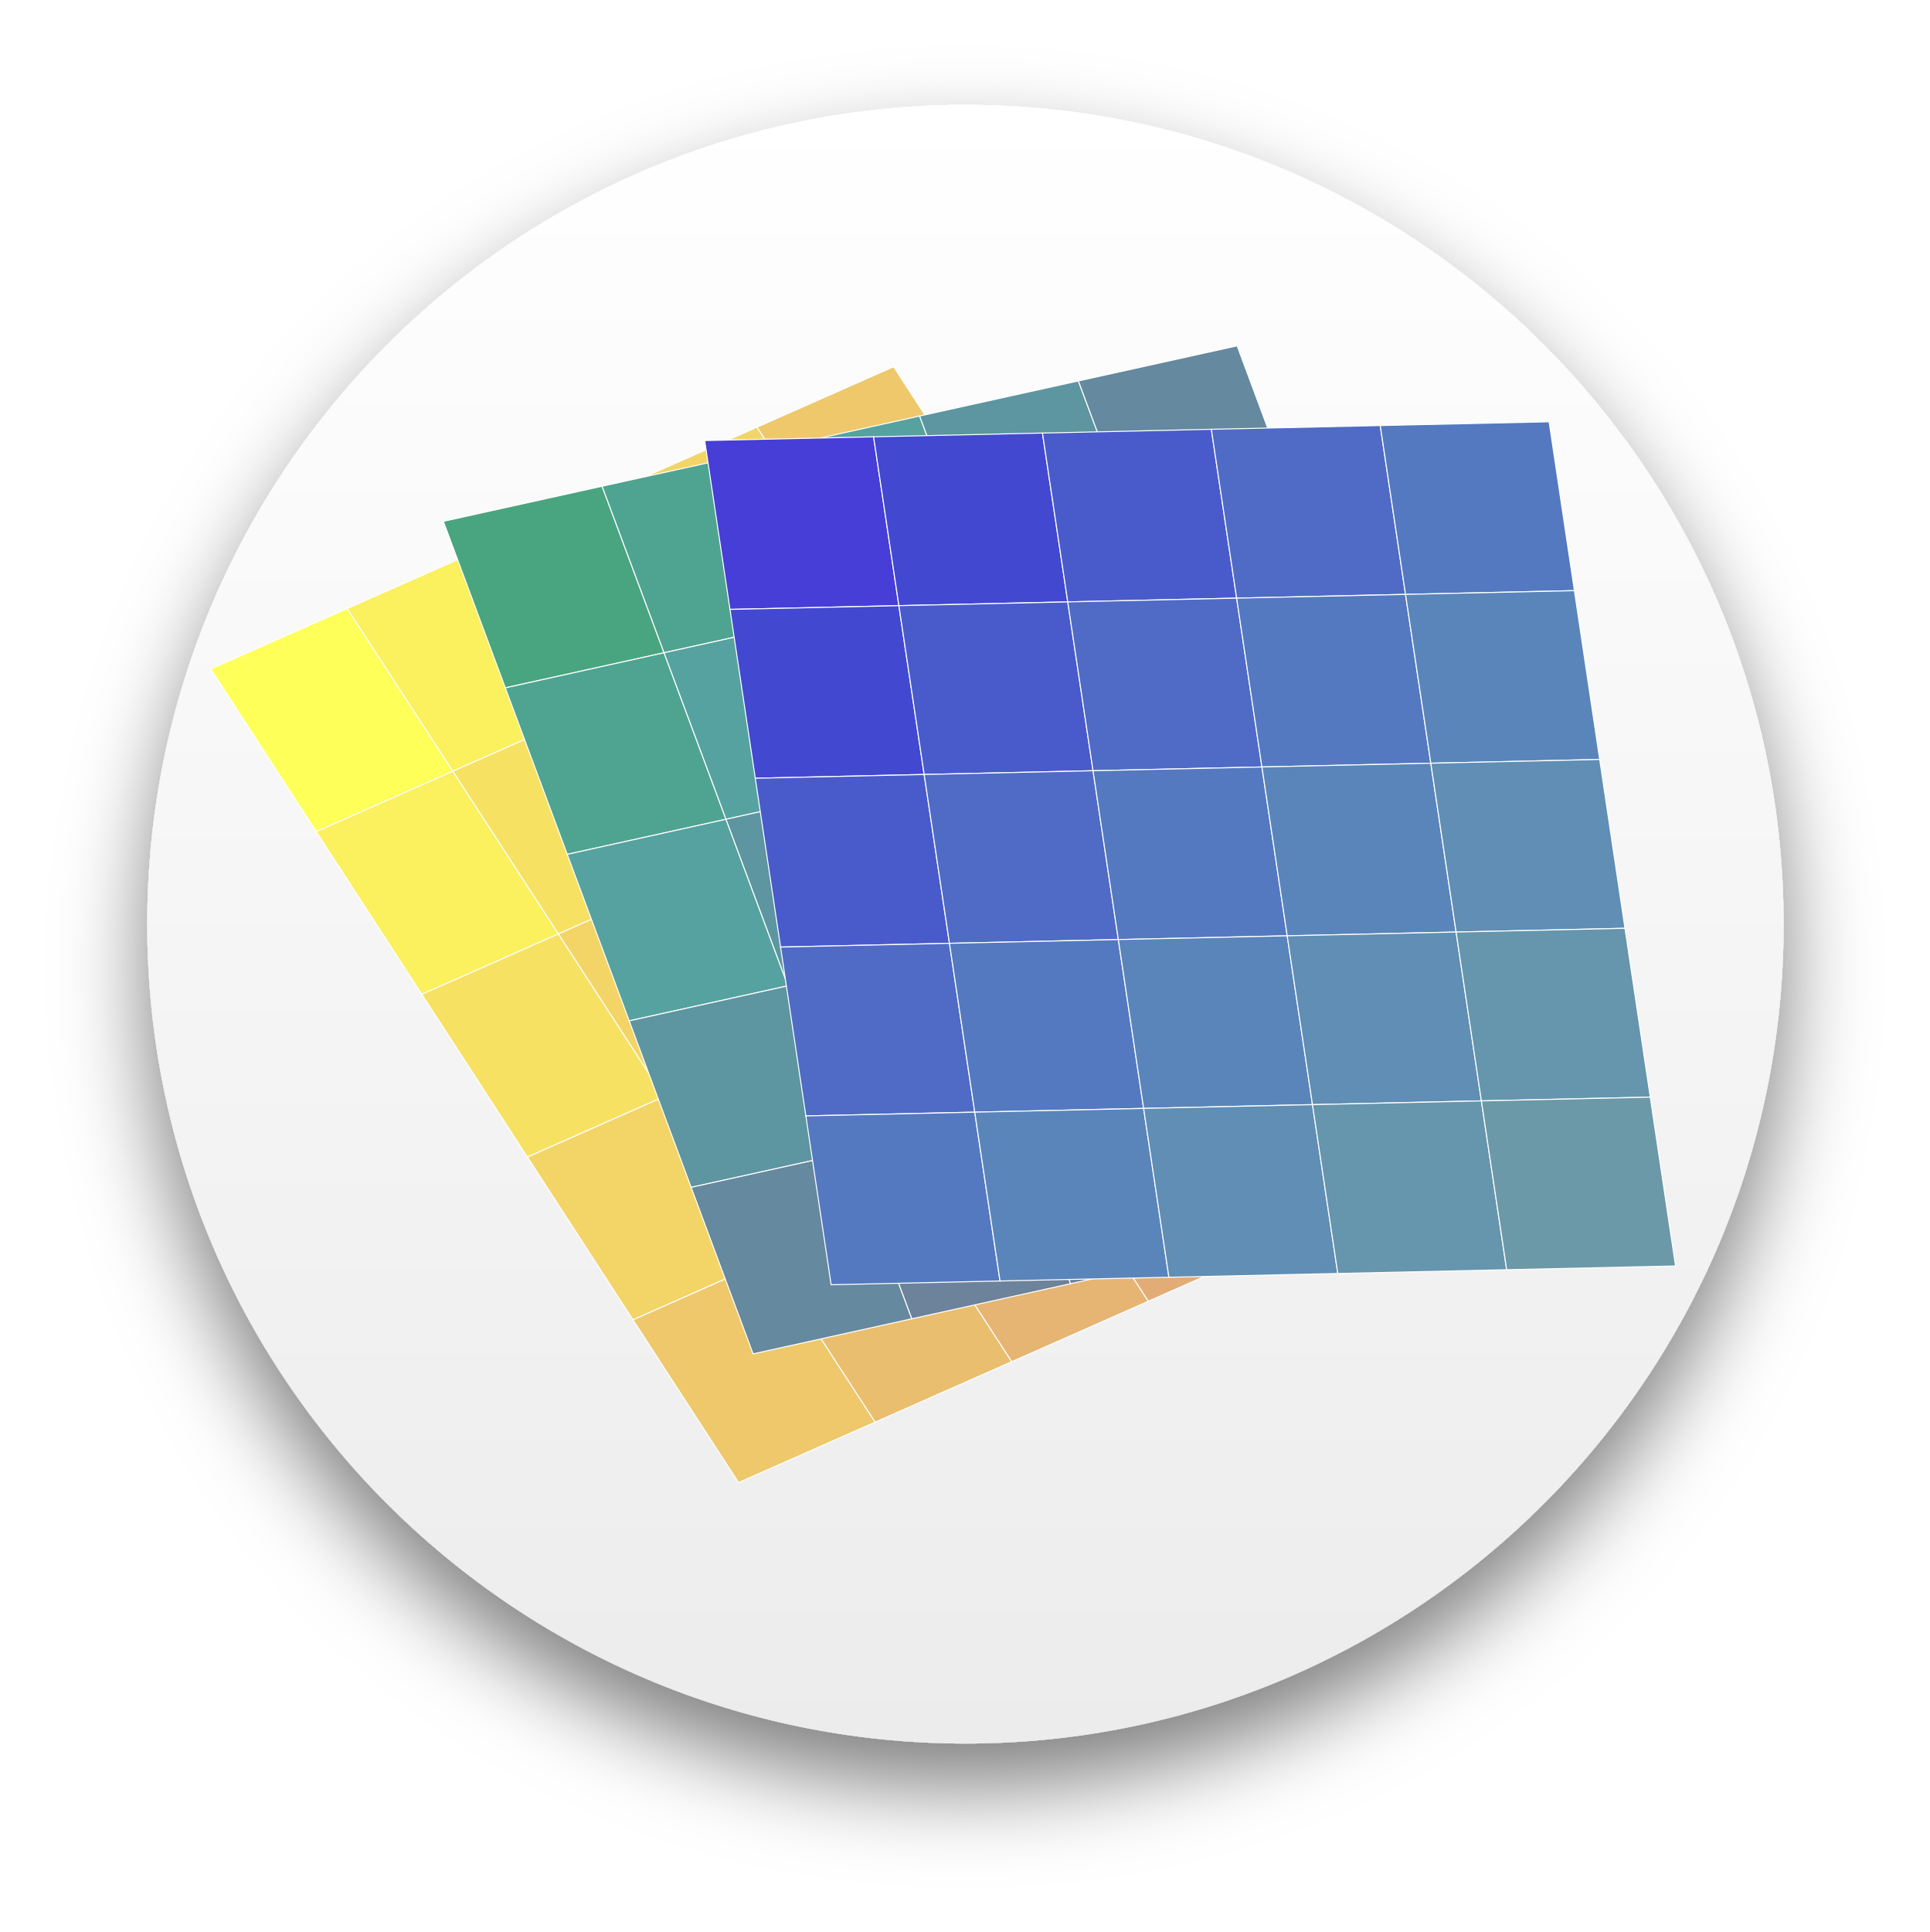
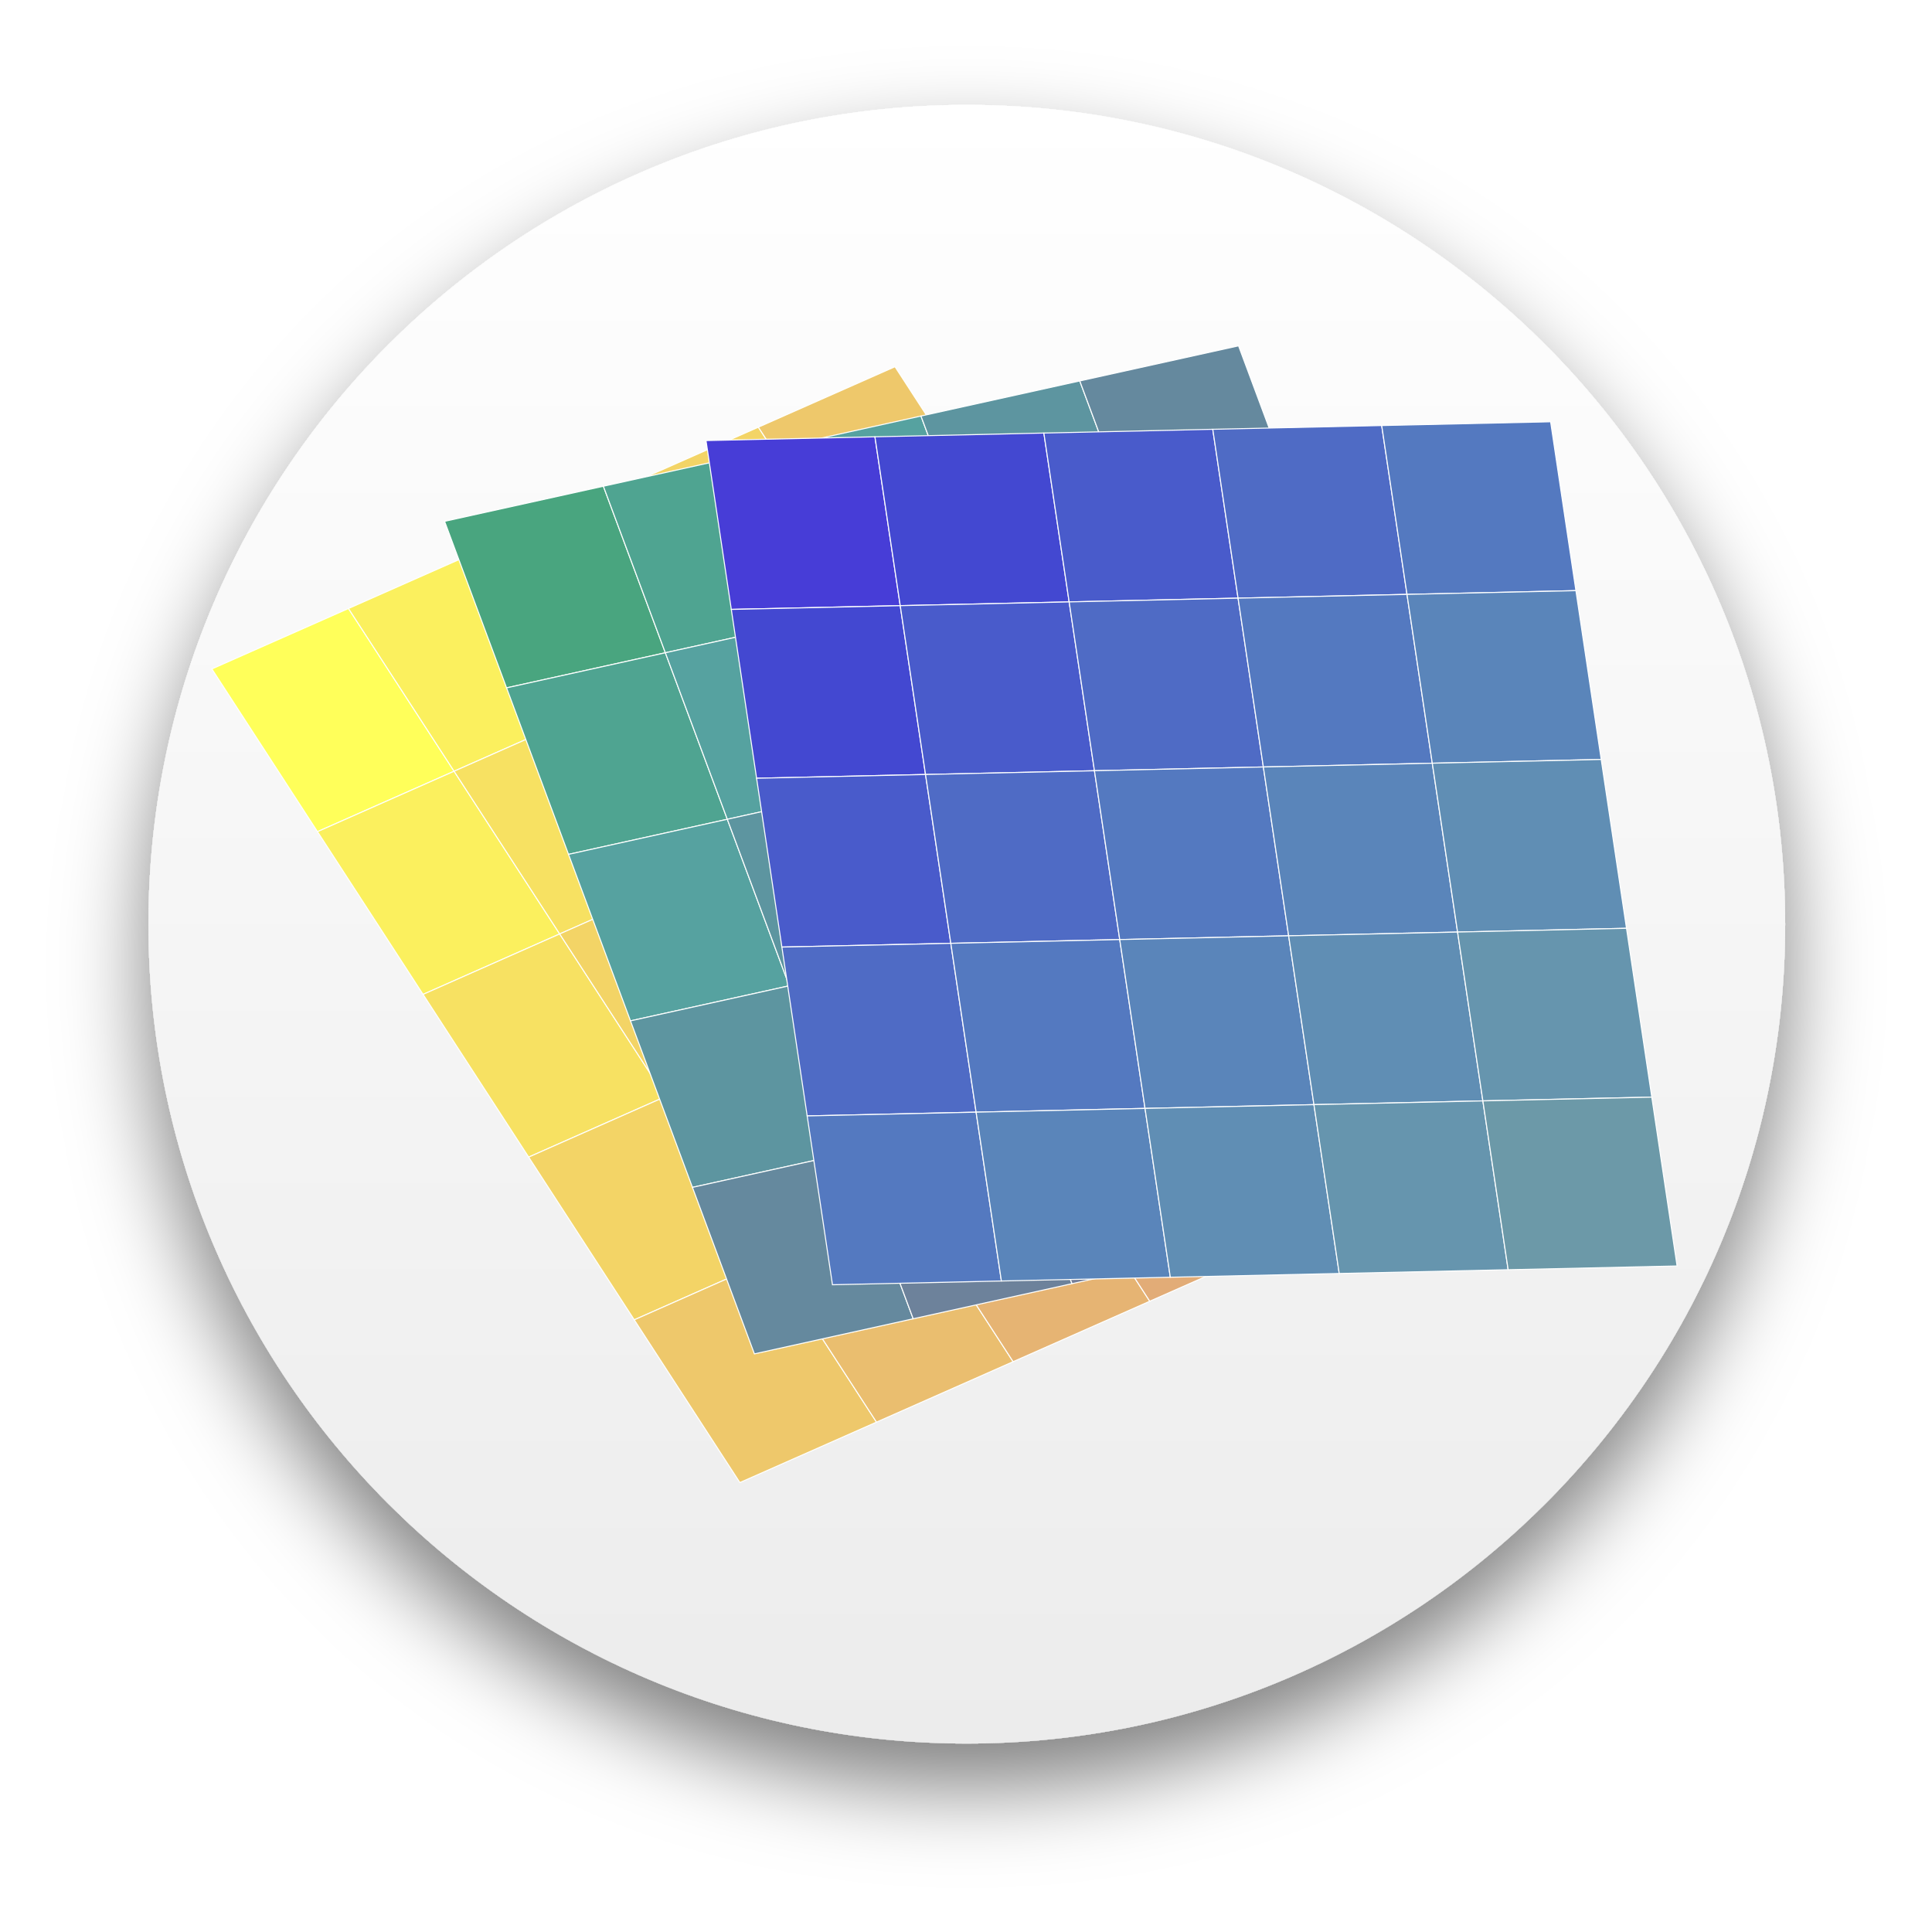
- <svg xmlns="http://www.w3.org/2000/svg" version="1.1" id="svg2" viewBox="0 0 90.115 90.222" height="25.463mm" width="25.433mm">
+ <svg xmlns="http://www.w3.org/2000/svg" version="1.1" id="svg2" viewBox="0 0 90.115 90.222" height="86px" width="86px">
  <defs id="defs4">
    <linearGradient gradientUnits="userSpaceOnUse" gradientTransform="matrix(0.9994099,0,0,1.00059,-173.1653,-2.837484)" x1="38.941" y1="0.7" x2="38.941" y2="77.179" id="linearGradient-2-3-2-0">
      <stop stop-color="#FFFFFF" offset="0%" id="stop3511-6-3-10" />
      <stop stop-color="#ECECEC" offset="100%" id="stop3513-7-7-1" />
    </linearGradient>
    <filter x="-0.09" y="-0.064" width="1.179" height="1.179" filterUnits="objectBoundingBox" id="filter-1-5-5-3">
      <feOffset dx="0" dy="2" in="SourceAlpha" result="shadowOffsetOuter1" id="feOffset3498-3-9-7" />
      <feGaussianBlur stdDeviation="2" in="shadowOffsetOuter1" result="shadowBlurOuter1" id="feGaussianBlur3500-5-2-7" />
      <feColorMatrix values="0 0 0 0 0   0 0 0 0 0   0 0 0 0 0  0 0 0 0.5 0" type="matrix" in="shadowBlurOuter1" result="shadowMatrixOuter1" id="feColorMatrix3502-6-2-2" />
      <feMerge id="feMerge3504-2-8-6">
        <feMergeNode in="shadowMatrixOuter1" id="feMergeNode3506-9-9-4" />
        <feMergeNode in="SourceGraphic" id="feMergeNode3508-1-7-5" />
      </feMerge>
    </filter>
  </defs>
  <g transform="translate(179.3433,7.034343)" id="layer1">
    <path id="Mask-2-3-2" d="m -134.248,74.387 c 21.107,0 38.217,-17.13 38.217,-38.262 0,-21.131 -17.11,-38.262 -38.217,-38.262 -21.107,0 -38.217,17.13 -38.217,38.262 0,21.131 17.11,38.262 38.217,38.262 z" style="fill:url(#linearGradient-2-3-2-0);fill-rule:nonzero;stroke:none;stroke-width:1;filter:url(#filter-1-5-5-3)" />
    <rect transform="matrix(0.9145064,-0.4045714,0.5443788,0.8388395,0,0)" style="display:inline;fill:#ffff5a;fill-opacity:1;stroke:#feffff;stroke-width:0.048;stroke-miterlimit:4;stroke-dasharray:none;stroke-opacity:1" id="use22354-6" width="6.977" height="9.059" x="-157.35" y="-47.035" />
    <rect transform="matrix(0.9145064,-0.4045714,0.5443788,0.8388395,0,0)" style="display:inline;fill:#fbf05e;fill-opacity:1;stroke:#feffff;stroke-width:0.048;stroke-miterlimit:4;stroke-dasharray:none;stroke-opacity:1" id="use22356-7" width="6.977" height="9.059" x="-157.35" y="-37.976" />
    <rect transform="matrix(0.9145064,-0.4045714,0.5443788,0.8388395,0,0)" style="display:inline;fill:#f7e162;fill-opacity:1;stroke:#feffff;stroke-width:0.048;stroke-miterlimit:4;stroke-dasharray:none;stroke-opacity:1" id="use22358-7" width="6.977" height="9.059" x="-157.35" y="-28.918" />
    <rect transform="matrix(0.9145064,-0.4045714,0.5443788,0.8388395,0,0)" style="display:inline;fill:#f3d466;fill-opacity:1;stroke:#feffff;stroke-width:0.048;stroke-miterlimit:4;stroke-dasharray:none;stroke-opacity:1" id="use22360-4" width="6.977" height="9.059" x="-157.35" y="-19.859" />
    <rect transform="matrix(0.9145064,-0.4045714,0.5443788,0.8388395,0,0)" style="display:inline;fill:#eec86b;fill-opacity:1;stroke:#feffff;stroke-width:0.048;stroke-miterlimit:4;stroke-dasharray:none;stroke-opacity:1" id="use22362-0" width="6.977" height="9.059" x="-157.35" y="-10.8" />
    <rect transform="matrix(0.9145064,-0.4045714,0.5443788,0.8388395,0,0)" style="display:inline;fill:#fbf05e;fill-opacity:1;stroke:#feffff;stroke-width:0.048;stroke-miterlimit:4;stroke-dasharray:none;stroke-opacity:1" id="use22364-6" width="6.977" height="9.059" x="-150.374" y="-47.035" />
    <rect transform="matrix(0.9145064,-0.4045714,0.5443788,0.8388395,0,0)" style="display:inline;fill:#f7e162;fill-opacity:1;stroke:#feffff;stroke-width:0.048;stroke-miterlimit:4;stroke-dasharray:none;stroke-opacity:1" id="use22366-4" width="6.977" height="9.059" x="-150.374" y="-37.976" />
    <rect transform="matrix(0.9145064,-0.4045714,0.5443788,0.8388395,0,0)" style="display:inline;fill:#f3d466;fill-opacity:1;stroke:#feffff;stroke-width:0.048;stroke-miterlimit:4;stroke-dasharray:none;stroke-opacity:1" id="use22368-7" width="6.977" height="9.059" x="-150.374" y="-28.918" />
    <rect transform="matrix(0.9145064,-0.4045714,0.5443788,0.8388395,0,0)" style="display:inline;fill:#eec86b;fill-opacity:1;stroke:#feffff;stroke-width:0.048;stroke-miterlimit:4;stroke-dasharray:none;stroke-opacity:1" id="use22370-4" width="6.977" height="9.059" x="-150.374" y="-19.859" />
    <rect transform="matrix(0.9145064,-0.4045714,0.5443788,0.8388395,0,0)" style="display:inline;fill:#eabe6f;fill-opacity:1;stroke:#feffff;stroke-width:0.048;stroke-miterlimit:4;stroke-dasharray:none;stroke-opacity:1" id="use22372-8" width="6.977" height="9.059" x="-150.374" y="-10.8" />
    <rect transform="matrix(0.9145064,-0.4045714,0.5443788,0.8388395,0,0)" style="display:inline;fill:#f7e162;fill-opacity:1;stroke:#feffff;stroke-width:0.048;stroke-miterlimit:4;stroke-dasharray:none;stroke-opacity:1" id="use22374-5" width="6.977" height="9.059" x="-143.397" y="-47.035" />
    <rect transform="matrix(0.9145064,-0.4045714,0.5443788,0.8388395,0,0)" style="display:inline;fill:#f3d466;fill-opacity:1;stroke:#feffff;stroke-width:0.048;stroke-miterlimit:4;stroke-dasharray:none;stroke-opacity:1" id="use22376-8" width="6.977" height="9.059" x="-143.397" y="-37.976" />
    <rect transform="matrix(0.9145064,-0.4045714,0.5443788,0.8388395,0,0)" style="display:inline;fill:#eec86b;fill-opacity:1;stroke:#feffff;stroke-width:0.048;stroke-miterlimit:4;stroke-dasharray:none;stroke-opacity:1" id="use22378-2" width="6.977" height="9.059" x="-143.397" y="-28.918" />
    <rect transform="matrix(0.9145064,-0.4045714,0.5443788,0.8388395,0,0)" style="display:inline;fill:#eabe6f;fill-opacity:1;stroke:#feffff;stroke-width:0.048;stroke-miterlimit:4;stroke-dasharray:none;stroke-opacity:1" id="use22380-6" width="6.977" height="9.059" x="-143.397" y="-19.859" />
    <rect transform="matrix(0.9145064,-0.4045714,0.5443788,0.8388395,0,0)" style="display:inline;fill:#e6b473;fill-opacity:1;stroke:#feffff;stroke-width:0.048;stroke-miterlimit:4;stroke-dasharray:none;stroke-opacity:1" id="use22382-0" width="6.977" height="9.059" x="-143.397" y="-10.8" />
    <rect transform="matrix(0.9145064,-0.4045714,0.5443788,0.8388395,0,0)" style="display:inline;fill:#f3d466;fill-opacity:1;stroke:#feffff;stroke-width:0.048;stroke-miterlimit:4;stroke-dasharray:none;stroke-opacity:1" id="use22384-6" width="6.977" height="9.059" x="-136.42" y="-47.035" />
    <rect transform="matrix(0.9145064,-0.4045714,0.5443788,0.8388395,0,0)" style="display:inline;fill:#eec86b;fill-opacity:1;stroke:#feffff;stroke-width:0.048;stroke-miterlimit:4;stroke-dasharray:none;stroke-opacity:1" id="use22386-6" width="6.977" height="9.059" x="-136.42" y="-37.976" />
    <rect transform="matrix(0.9145064,-0.4045714,0.5443788,0.8388395,0,0)" style="display:inline;fill:#eabe6f;fill-opacity:1;stroke:#feffff;stroke-width:0.048;stroke-miterlimit:4;stroke-dasharray:none;stroke-opacity:1" id="use22388-4" width="6.977" height="9.059" x="-136.42" y="-28.918" />
    <rect transform="matrix(0.9145064,-0.4045714,0.5443788,0.8388395,0,0)" style="display:inline;fill:#e6b473;fill-opacity:1;stroke:#feffff;stroke-width:0.048;stroke-miterlimit:4;stroke-dasharray:none;stroke-opacity:1" id="use22390-6" width="6.977" height="9.059" x="-136.42" y="-19.859" />
    <rect transform="matrix(0.9145064,-0.4045714,0.5443788,0.8388395,0,0)" style="display:inline;fill:#e2ac77;fill-opacity:1;stroke:#feffff;stroke-width:0.048;stroke-miterlimit:4;stroke-dasharray:none;stroke-opacity:1" id="use22392-2" width="6.977" height="9.059" x="-136.42" y="-10.8" />
    <rect transform="matrix(0.9145064,-0.4045714,0.5443788,0.8388395,0,0)" style="display:inline;fill:#eec86b;fill-opacity:1;stroke:#feffff;stroke-width:0.048;stroke-miterlimit:4;stroke-dasharray:none;stroke-opacity:1" id="use22394-8" width="6.977" height="9.059" x="-129.444" y="-47.035" />
    <rect transform="matrix(0.9145064,-0.4045714,0.5443788,0.8388395,0,0)" style="display:inline;fill:#eabe6f;fill-opacity:1;stroke:#feffff;stroke-width:0.048;stroke-miterlimit:4;stroke-dasharray:none;stroke-opacity:1" id="use22396-9" width="6.977" height="9.059" x="-129.444" y="-37.976" />
    <rect transform="matrix(0.9145064,-0.4045714,0.5443788,0.8388395,0,0)" style="display:inline;fill:#e6b473;fill-opacity:1;stroke:#feffff;stroke-width:0.048;stroke-miterlimit:4;stroke-dasharray:none;stroke-opacity:1" id="use22398-6" width="6.977" height="9.059" x="-129.444" y="-28.918" />
    <rect transform="matrix(0.9145064,-0.4045714,0.5443788,0.8388395,0,0)" style="display:inline;fill:#e2ac77;fill-opacity:1;stroke:#feffff;stroke-width:0.048;stroke-miterlimit:4;stroke-dasharray:none;stroke-opacity:1" id="use22400-0" width="6.977" height="9.059" x="-129.444" y="-19.859" />
    <rect transform="matrix(0.9145064,-0.4045714,0.5443788,0.8388395,0,0)" style="display:inline;fill:#dea57b;fill-opacity:1;stroke:#feffff;stroke-width:0.048;stroke-miterlimit:4;stroke-dasharray:none;stroke-opacity:1" id="use22402-7" width="6.977" height="9.059" x="-129.444" y="-10.8" />
    <rect transform="matrix(0.9764304,-0.2158323,0.3487707,0.9372081,0,0)" style="display:inline;fill:#49a57f;fill-opacity:1;stroke:#feffff;stroke-width:0.048;stroke-miterlimit:4;stroke-dasharray:none;stroke-opacity:1" id="use22619-9" width="7.594" height="8.297" x="-156.212" y="-17.503" />
    <rect transform="matrix(0.9764304,-0.2158323,0.3487707,0.9372081,0,0)" style="display:inline;fill:#4fa491;fill-opacity:1;stroke:#feffff;stroke-width:0.048;stroke-miterlimit:4;stroke-dasharray:none;stroke-opacity:1" id="use22621-9" width="7.594" height="8.297" x="-156.212" y="-9.206" />
    <rect transform="matrix(0.9764304,-0.2158323,0.3487707,0.9372081,0,0)" style="display:inline;fill:#56a2a0;fill-opacity:1;stroke:#feffff;stroke-width:0.048;stroke-miterlimit:4;stroke-dasharray:none;stroke-opacity:1" id="use22623-7" width="7.594" height="8.297" x="-156.212" y="-0.91" />
    <rect transform="matrix(0.9764304,-0.2158323,0.3487707,0.9372081,0,0)" style="display:inline;fill:#5d95a0;fill-opacity:1;stroke:#feffff;stroke-width:0.048;stroke-miterlimit:4;stroke-dasharray:none;stroke-opacity:1" id="use22625-8" width="7.594" height="8.297" x="-156.212" y="7.387" />
    <rect transform="matrix(0.9764304,-0.2158323,0.3487707,0.9372081,0,0)" style="display:inline;fill:#65899e;fill-opacity:1;stroke:#feffff;stroke-width:0.048;stroke-miterlimit:4;stroke-dasharray:none;stroke-opacity:1" id="use22627-2" width="7.594" height="8.297" x="-156.212" y="15.683" />
    <rect transform="matrix(0.9764304,-0.2158323,0.3487707,0.9372081,0,0)" style="display:inline;fill:#4fa491;fill-opacity:1;stroke:#feffff;stroke-width:0.048;stroke-miterlimit:4;stroke-dasharray:none;stroke-opacity:1" id="use22629-5" width="7.594" height="8.297" x="-148.618" y="-17.503" />
    <rect transform="matrix(0.9764304,-0.2158323,0.3487707,0.9372081,0,0)" style="display:inline;fill:#56a2a0;fill-opacity:1;stroke:#feffff;stroke-width:0.048;stroke-miterlimit:4;stroke-dasharray:none;stroke-opacity:1" id="use22631-3" width="7.594" height="8.297" x="-148.618" y="-9.206" />
    <rect transform="matrix(0.9764304,-0.2158323,0.3487707,0.9372081,0,0)" style="display:inline;fill:#5d95a0;fill-opacity:1;stroke:#feffff;stroke-width:0.048;stroke-miterlimit:4;stroke-dasharray:none;stroke-opacity:1" id="use22633-4" width="7.594" height="8.297" x="-148.618" y="-0.91" />
    <rect transform="matrix(0.9764304,-0.2158323,0.3487707,0.9372081,0,0)" style="display:inline;fill:#65899e;fill-opacity:1;stroke:#feffff;stroke-width:0.048;stroke-miterlimit:4;stroke-dasharray:none;stroke-opacity:1" id="use22635-9" width="7.594" height="8.297" x="-148.618" y="7.387" />
    <rect transform="matrix(0.9764304,-0.2158323,0.3487707,0.9372081,0,0)" style="display:inline;fill:#6d829b;fill-opacity:1;stroke:#feffff;stroke-width:0.048;stroke-miterlimit:4;stroke-dasharray:none;stroke-opacity:1" id="use22637-0" width="7.594" height="8.297" x="-148.618" y="15.683" />
    <rect transform="matrix(0.9764304,-0.2158323,0.3487707,0.9372081,0,0)" style="display:inline;fill:#56a2a0;fill-opacity:1;stroke:#feffff;stroke-width:0.048;stroke-miterlimit:4;stroke-dasharray:none;stroke-opacity:1" id="use22639-2" width="7.594" height="8.297" x="-141.023" y="-17.503" />
    <rect transform="matrix(0.9764304,-0.2158323,0.3487707,0.9372081,0,0)" style="display:inline;fill:#5d95a0;fill-opacity:1;stroke:#feffff;stroke-width:0.048;stroke-miterlimit:4;stroke-dasharray:none;stroke-opacity:1" id="use22641-0" width="7.594" height="8.297" x="-141.023" y="-9.206" />
    <rect transform="matrix(0.9764304,-0.2158323,0.3487707,0.9372081,0,0)" style="display:inline;fill:#65899e;fill-opacity:1;stroke:#feffff;stroke-width:0.048;stroke-miterlimit:4;stroke-dasharray:none;stroke-opacity:1" id="use22643-1" width="7.594" height="8.297" x="-141.023" y="-0.91" />
    <rect transform="matrix(0.9764304,-0.2158323,0.3487707,0.9372081,0,0)" style="display:inline;fill:#6d829b;fill-opacity:1;stroke:#feffff;stroke-width:0.048;stroke-miterlimit:4;stroke-dasharray:none;stroke-opacity:1" id="use22645-9" width="7.594" height="8.297" x="-141.023" y="7.387" />
    <rect transform="matrix(0.9764304,-0.2158323,0.3487707,0.9372081,0,0)" style="display:inline;fill:#757e98;fill-opacity:1;stroke:#feffff;stroke-width:0.048;stroke-miterlimit:4;stroke-dasharray:none;stroke-opacity:1" id="use22647-6" width="7.594" height="8.297" x="-141.023" y="15.683" />
    <rect transform="matrix(0.9764304,-0.2158323,0.3487707,0.9372081,0,0)" style="display:inline;fill:#5d95a0;fill-opacity:1;stroke:#feffff;stroke-width:0.048;stroke-miterlimit:4;stroke-dasharray:none;stroke-opacity:1" id="use22649-2" width="7.594" height="8.297" x="-133.429" y="-17.503" />
    <rect transform="matrix(0.9764304,-0.2158323,0.3487707,0.9372081,0,0)" style="display:inline;fill:#65899e;fill-opacity:1;stroke:#feffff;stroke-width:0.048;stroke-miterlimit:4;stroke-dasharray:none;stroke-opacity:1" id="use22651-1" width="7.594" height="8.297" x="-133.429" y="-9.206" />
    <rect transform="matrix(0.9764304,-0.2158323,0.3487707,0.9372081,0,0)" style="display:inline;fill:#6d829b;fill-opacity:1;stroke:#feffff;stroke-width:0.048;stroke-miterlimit:4;stroke-dasharray:none;stroke-opacity:1" id="use22653-2" width="7.594" height="8.297" x="-133.429" y="-0.91" />
    <rect transform="matrix(0.9764304,-0.2158323,0.3487707,0.9372081,0,0)" style="display:inline;fill:#757e98;fill-opacity:1;stroke:#feffff;stroke-width:0.048;stroke-miterlimit:4;stroke-dasharray:none;stroke-opacity:1" id="use22655-0" width="7.594" height="8.297" x="-133.429" y="7.387" />
    <rect transform="matrix(0.9764304,-0.2158323,0.3487707,0.9372081,0,0)" style="display:inline;fill:#7c7e95;fill-opacity:1;stroke:#feffff;stroke-width:0.048;stroke-miterlimit:4;stroke-dasharray:none;stroke-opacity:1" id="use22657-7" width="7.594" height="8.297" x="-133.429" y="15.683" />
    <rect transform="matrix(0.9764304,-0.2158323,0.3487707,0.9372081,0,0)" style="display:inline;fill:#65899e;fill-opacity:1;stroke:#feffff;stroke-width:0.048;stroke-miterlimit:4;stroke-dasharray:none;stroke-opacity:1" id="use22659-3" width="7.594" height="8.297" x="-125.834" y="-17.503" />
    <rect transform="matrix(0.9764304,-0.2158323,0.3487707,0.9372081,0,0)" style="display:inline;fill:#6d829b;fill-opacity:1;stroke:#feffff;stroke-width:0.048;stroke-miterlimit:4;stroke-dasharray:none;stroke-opacity:1" id="use22661-1" width="7.594" height="8.297" x="-125.834" y="-9.206" />
    <rect transform="matrix(0.9764304,-0.2158323,0.3487707,0.9372081,0,0)" style="display:inline;fill:#757e98;fill-opacity:1;stroke:#feffff;stroke-width:0.048;stroke-miterlimit:4;stroke-dasharray:none;stroke-opacity:1" id="use22663-1" width="7.594" height="8.297" x="-125.834" y="-0.91" />
    <rect transform="matrix(0.9764304,-0.2158323,0.3487707,0.9372081,0,0)" style="display:inline;fill:#7c7e95;fill-opacity:1;stroke:#feffff;stroke-width:0.048;stroke-miterlimit:4;stroke-dasharray:none;stroke-opacity:1" id="use22665-9" width="7.594" height="8.297" x="-125.834" y="7.387" />
    <rect transform="matrix(0.9764304,-0.2158323,0.3487707,0.9372081,0,0)" style="display:inline;fill:#868493;fill-opacity:1;stroke:#feffff;stroke-width:0.048;stroke-miterlimit:4;stroke-dasharray:none;stroke-opacity:1" id="use22667-0" width="7.594" height="8.297" x="-125.834" y="15.683" />
    <rect transform="matrix(0.9997529,-0.02223008,0.148147,0.9889653,0,0)" style="display:inline;fill:#473dd7;fill-opacity:1;stroke:#feffff;stroke-width:0.048;stroke-miterlimit:4;stroke-dasharray:none;stroke-opacity:1" id="use22130-8" width="7.89" height="7.972" x="-147.999" y="10.364" />
    <rect transform="matrix(0.9997529,-0.02223008,0.148147,0.9889653,0,0)" style="display:inline;fill:#4348d1;fill-opacity:1;stroke:#feffff;stroke-width:0.048;stroke-miterlimit:4;stroke-dasharray:none;stroke-opacity:1" id="use22132-3" width="7.89" height="7.972" x="-147.999" y="18.337" />
    <rect transform="matrix(0.9997529,-0.02223008,0.148147,0.9889653,0,0)" style="display:inline;fill:#495bcb;fill-opacity:1;stroke:#feffff;stroke-width:0.048;stroke-miterlimit:4;stroke-dasharray:none;stroke-opacity:1" id="use22134-0" width="7.89" height="7.972" x="-147.999" y="26.309" />
    <rect transform="matrix(0.9997529,-0.02223008,0.148147,0.9889653,0,0)" style="display:inline;fill:#4f6bc5;fill-opacity:1;stroke:#feffff;stroke-width:0.048;stroke-miterlimit:4;stroke-dasharray:none;stroke-opacity:1" id="use22136-1" width="7.89" height="7.972" x="-147.999" y="34.281" />
    <rect transform="matrix(0.9997529,-0.02223008,0.148147,0.9889653,0,0)" style="display:inline;fill:#5479c0;fill-opacity:1;stroke:#feffff;stroke-width:0.048;stroke-miterlimit:4;stroke-dasharray:none;stroke-opacity:1" id="use22138-7" width="7.89" height="7.972" x="-147.999" y="42.254" />
    <rect transform="matrix(0.9997529,-0.02223008,0.148147,0.9889653,0,0)" style="display:inline;fill:#4348d1;fill-opacity:1;stroke:#feffff;stroke-width:0.048;stroke-miterlimit:4;stroke-dasharray:none;stroke-opacity:1" id="use22140-8" width="7.89" height="7.972" x="-140.108" y="10.364" />
    <rect transform="matrix(0.9997529,-0.02223008,0.148147,0.9889653,0,0)" style="display:inline;fill:#495bcb;fill-opacity:1;stroke:#feffff;stroke-width:0.048;stroke-miterlimit:4;stroke-dasharray:none;stroke-opacity:1" id="use22142-9" width="7.89" height="7.972" x="-140.108" y="18.337" />
    <rect transform="matrix(0.9997529,-0.02223008,0.148147,0.9889653,0,0)" style="display:inline;fill:#4f6bc5;fill-opacity:1;stroke:#feffff;stroke-width:0.048;stroke-miterlimit:4;stroke-dasharray:none;stroke-opacity:1" id="use22144-1" width="7.89" height="7.972" x="-140.108" y="26.309" />
    <rect transform="matrix(0.9997529,-0.02223008,0.148147,0.9889653,0,0)" style="display:inline;fill:#5479c0;fill-opacity:1;stroke:#feffff;stroke-width:0.048;stroke-miterlimit:4;stroke-dasharray:none;stroke-opacity:1" id="use22146-5" width="7.89" height="7.972" x="-140.108" y="34.281" />
    <rect transform="matrix(0.9997529,-0.02223008,0.148147,0.9889653,0,0)" style="display:inline;fill:#5a85ba;fill-opacity:1;stroke:#feffff;stroke-width:0.048;stroke-miterlimit:4;stroke-dasharray:none;stroke-opacity:1" id="use22148-4" width="7.89" height="7.972" x="-140.108" y="42.254" />
    <rect transform="matrix(0.9997529,-0.02223008,0.148147,0.9889653,0,0)" style="display:inline;fill:#495bcb;fill-opacity:1;stroke:#feffff;stroke-width:0.048;stroke-miterlimit:4;stroke-dasharray:none;stroke-opacity:1" id="use22150-9" width="7.89" height="7.972" x="-132.218" y="10.364" />
    <rect transform="matrix(0.9997529,-0.02223008,0.148147,0.9889653,0,0)" style="display:inline;fill:#4f6bc5;fill-opacity:1;stroke:#feffff;stroke-width:0.048;stroke-miterlimit:4;stroke-dasharray:none;stroke-opacity:1" id="use22152-2" width="7.89" height="7.972" x="-132.218" y="18.337" />
    <rect transform="matrix(0.9997529,-0.02223008,0.148147,0.9889653,0,0)" style="display:inline;fill:#5479c0;fill-opacity:1;stroke:#feffff;stroke-width:0.048;stroke-miterlimit:4;stroke-dasharray:none;stroke-opacity:1" id="use22154-5" width="7.89" height="7.972" x="-132.218" y="26.309" />
    <rect transform="matrix(0.9997529,-0.02223008,0.148147,0.9889653,0,0)" style="display:inline;fill:#5a85ba;fill-opacity:1;stroke:#feffff;stroke-width:0.048;stroke-miterlimit:4;stroke-dasharray:none;stroke-opacity:1" id="use22156-7" width="7.89" height="7.972" x="-132.218" y="34.281" />
    <rect transform="matrix(0.9997529,-0.02223008,0.148147,0.9889653,0,0)" style="display:inline;fill:#608eb4;fill-opacity:1;stroke:#feffff;stroke-width:0.048;stroke-miterlimit:4;stroke-dasharray:none;stroke-opacity:1" id="use22158-4" width="7.89" height="7.972" x="-132.218" y="42.254" />
    <rect transform="matrix(0.9997529,-0.02223008,0.148147,0.9889653,0,0)" style="display:inline;fill:#4f6bc5;fill-opacity:1;stroke:#feffff;stroke-width:0.048;stroke-miterlimit:4;stroke-dasharray:none;stroke-opacity:1" id="use22160-9" width="7.89" height="7.972" x="-124.328" y="10.364" />
    <rect transform="matrix(0.9997529,-0.02223008,0.148147,0.9889653,0,0)" style="display:inline;fill:#5479c0;fill-opacity:1;stroke:#feffff;stroke-width:0.048;stroke-miterlimit:4;stroke-dasharray:none;stroke-opacity:1" id="use22162-9" width="7.89" height="7.972" x="-124.328" y="18.337" />
    <rect transform="matrix(0.9997529,-0.02223008,0.148147,0.9889653,0,0)" style="display:inline;fill:#5a85ba;fill-opacity:1;stroke:#feffff;stroke-width:0.048;stroke-miterlimit:4;stroke-dasharray:none;stroke-opacity:1" id="use22164-4" width="7.89" height="7.972" x="-124.328" y="26.309" />
    <rect transform="matrix(0.9997529,-0.02223008,0.148147,0.9889653,0,0)" style="display:inline;fill:#608eb4;fill-opacity:1;stroke:#feffff;stroke-width:0.048;stroke-miterlimit:4;stroke-dasharray:none;stroke-opacity:1" id="use22166-5" width="7.89" height="7.972" x="-124.328" y="34.281" />
    <rect transform="matrix(0.9997529,-0.02223008,0.148147,0.9889653,0,0)" style="display:inline;fill:#6695ae;fill-opacity:1;stroke:#feffff;stroke-width:0.048;stroke-miterlimit:4;stroke-dasharray:none;stroke-opacity:1" id="use22168-9" width="7.89" height="7.972" x="-124.328" y="42.254" />
    <rect transform="matrix(0.9997529,-0.02223008,0.148147,0.9889653,0,0)" style="display:inline;fill:#5479c0;fill-opacity:1;stroke:#feffff;stroke-width:0.048;stroke-miterlimit:4;stroke-dasharray:none;stroke-opacity:1" id="use22170-3" width="7.89" height="7.972" x="-116.437" y="10.364" />
    <rect transform="matrix(0.9997529,-0.02223008,0.148147,0.9889653,0,0)" style="display:inline;fill:#5a85ba;fill-opacity:1;stroke:#feffff;stroke-width:0.048;stroke-miterlimit:4;stroke-dasharray:none;stroke-opacity:1" id="use22172-5" width="7.89" height="7.972" x="-116.437" y="18.337" />
    <rect transform="matrix(0.9997529,-0.02223008,0.148147,0.9889653,0,0)" style="display:inline;fill:#608eb4;fill-opacity:1;stroke:#feffff;stroke-width:0.048;stroke-miterlimit:4;stroke-dasharray:none;stroke-opacity:1" id="use22174-7" width="7.89" height="7.972" x="-116.437" y="26.309" />
    <rect transform="matrix(0.9997529,-0.02223008,0.148147,0.9889653,0,0)" style="display:inline;fill:#6695ae;fill-opacity:1;stroke:#feffff;stroke-width:0.048;stroke-miterlimit:4;stroke-dasharray:none;stroke-opacity:1" id="use22176-0" width="7.89" height="7.972" x="-116.437" y="34.281" />
    <rect transform="matrix(0.9997529,-0.02223008,0.148147,0.9889653,0,0)" style="display:inline;fill:#6c99a8;fill-opacity:1;stroke:#feffff;stroke-width:0.048;stroke-miterlimit:4;stroke-dasharray:none;stroke-opacity:1" id="use22178-8" width="7.89" height="7.972" x="-116.437" y="42.254" />
  </g>
</svg>
